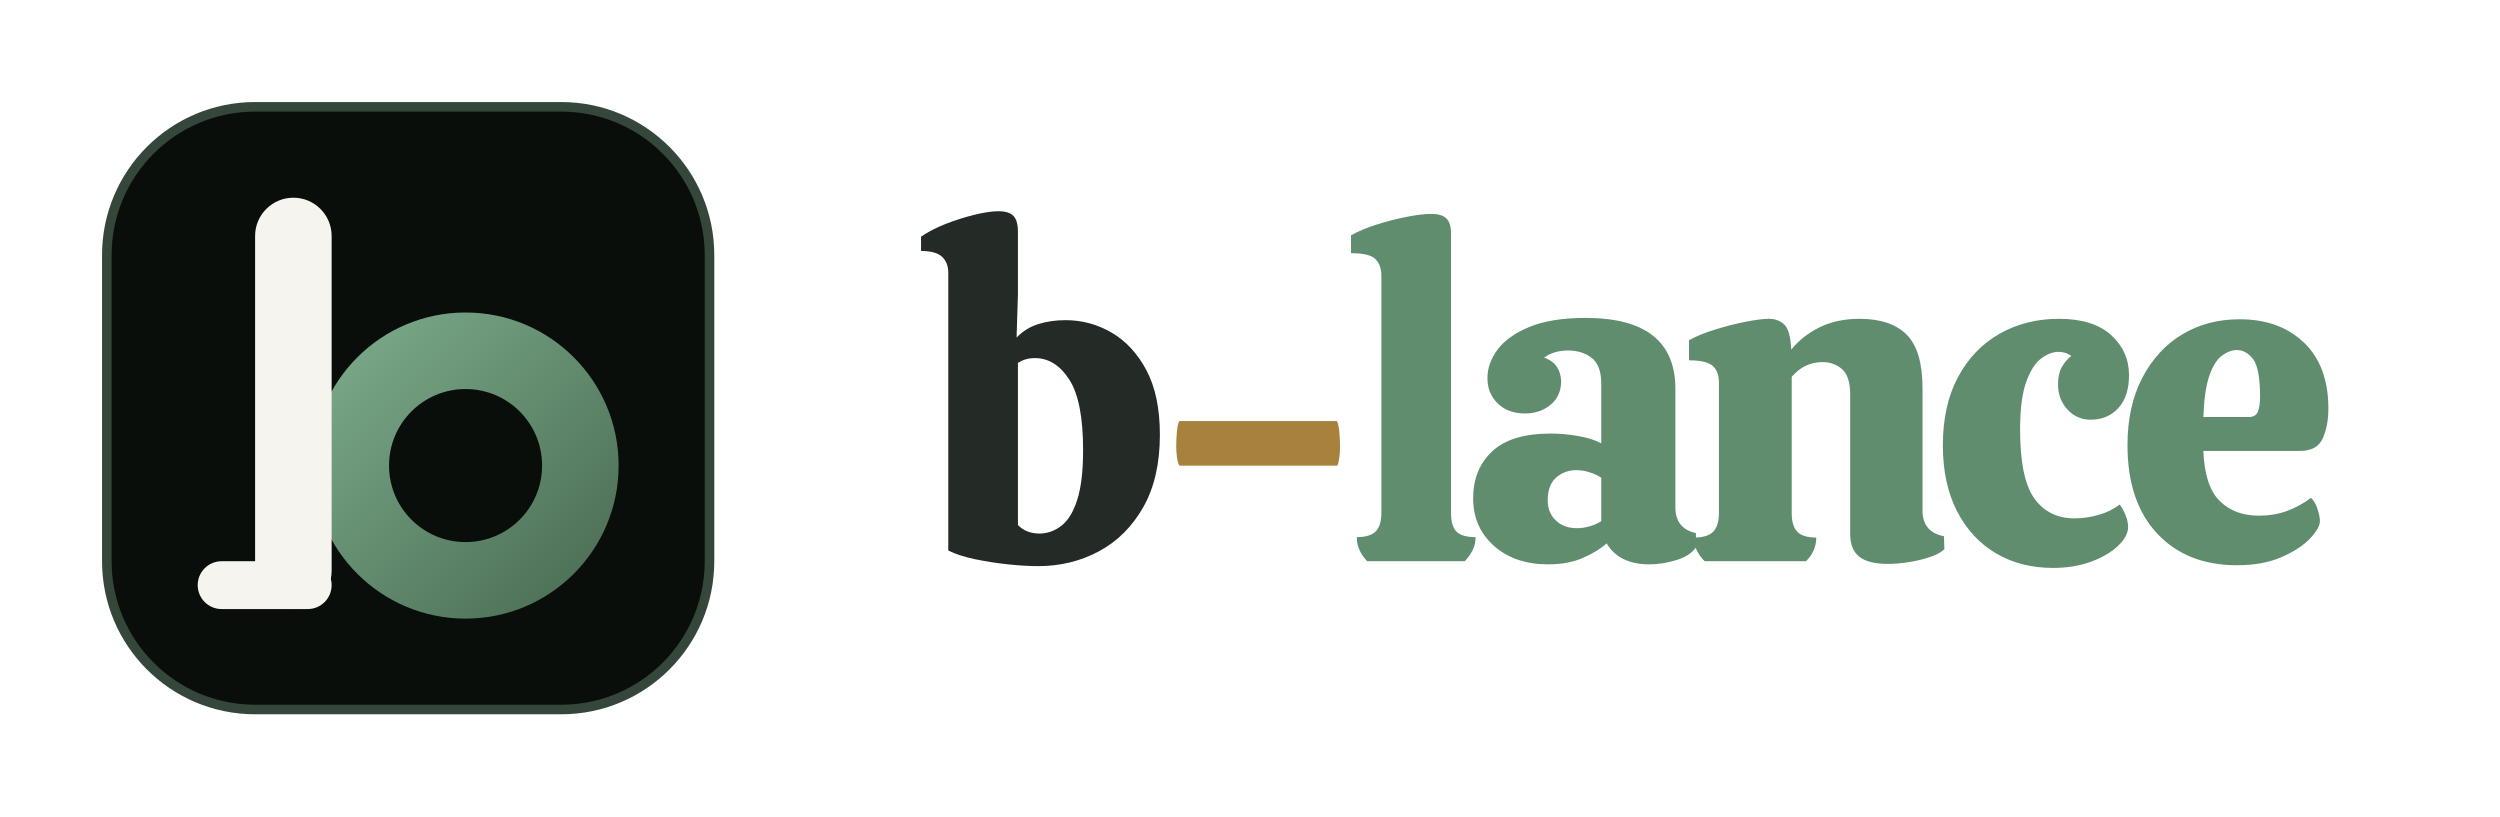
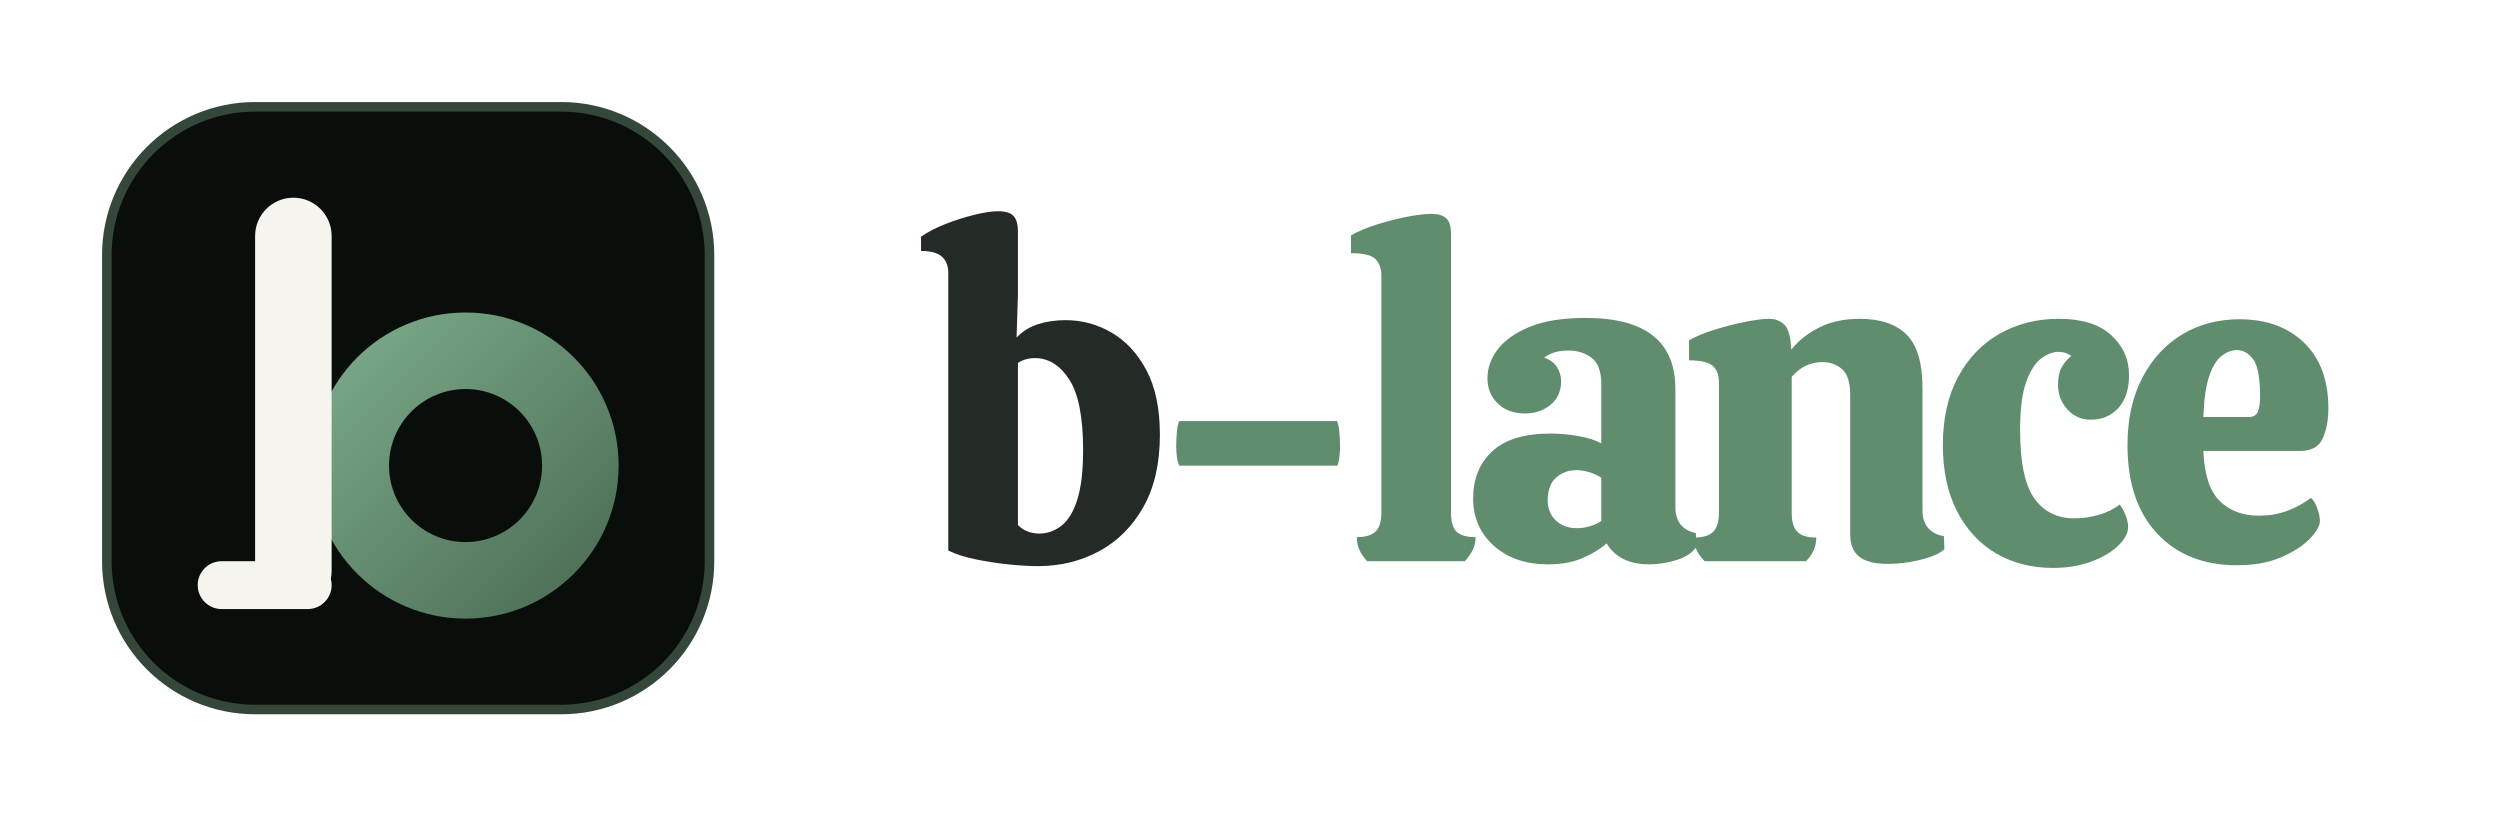
<svg xmlns="http://www.w3.org/2000/svg" width="196" height="64" viewBox="0 0 196 64" role="img" aria-labelledby="blLockup">
  <defs>
    <linearGradient id="blg" x1="0" y1="0" x2="1" y2="1">
      <stop offset="0" stop-color="#7FAF8F" />
      <stop offset="1" stop-color="#47684F" />
    </linearGradient>
  </defs>
  <g transform="translate(8 8) scale(0.75)">
    <rect x="0.5" y="0.5" width="63" height="63" rx="15.5" fill="#0A0E0B" stroke="#35473B" stroke-width="1" />
    <circle cx="38" cy="38" r="16" fill="url(#blg)" />
    <circle cx="38" cy="38" r="8" fill="#0A0E0B" />
    <rect x="16" y="10" width="8" height="43" rx="4" fill="#F5F4EF" />
    <rect x="10" y="48" width="14" height="5" rx="2.5" fill="#F5F4EF" />
  </g>
  <g transform="translate(72 44) scale(0.035)">
    <path fill="#242B27" d="M268.0 11Q239.0 11 201.0 7.0Q163.0 3 127.0 -4.5Q91.0 -12 67.0 -24V-646Q67.0 -669 53.0 -682.0Q39.0 -695 6.0 -695V-727Q29.0 -743 61.0 -755.5Q93.0 -768 125.5 -776.0Q158.0 -784 179.0 -784Q203.0 -784 213.0 -773.5Q223.0 -763 223.0 -738V-596L220.0 -501Q240.0 -522 268.0 -531.0Q296.0 -540 330.0 -540Q385.0 -540 433.0 -512.0Q481.0 -484 511.0 -427.5Q541.0 -371 541.0 -283Q541.0 -187 504.0 -121.5Q467.0 -56 405.0 -22.5Q343.0 11 268.0 11ZM271.0 -62Q298.0 -62 320.5 -79.5Q343.0 -97 356.0 -138.0Q369.0 -179 369.0 -249Q369.0 -359 338.0 -407.0Q307.0 -455 261.0 -455Q239.0 -455 223.0 -444V-81Q242.0 -62 271.0 -62Z" />
-     <path fill="#A8823C" d="M584.571 -214Q580.571 -222 579.071 -234.0Q577.571 -246 577.571 -258Q577.571 -272 579.071 -289.5Q580.571 -307 584.571 -314H937.571Q941.571 -306 943.071 -288.5Q944.571 -271 944.571 -258Q944.571 -245 943.071 -233.0Q941.571 -221 938.571 -214Z" />
+     <path fill="#5F8D6E" d="M584.571 -214Q580.571 -222 579.071 -234.0Q577.571 -246 577.571 -258Q577.571 -272 579.071 -289.5Q580.571 -307 584.571 -314H937.571Q941.571 -306 943.071 -288.5Q944.571 -271 944.571 -258Q944.571 -245 943.071 -233.0Q941.571 -221 938.571 -214Z" />
  </g>
  <g transform="translate(105.36 44) scale(0.035)">
    <path fill="#5F8D6E" d="M52.0 0Q41.0 -12 35.0 -25.0Q29.0 -38 29.0 -54Q58.0 -54 71.0 -66.5Q84.0 -79 84.0 -109V-640Q84.0 -663 71.0 -676.5Q58.0 -690 16.0 -690V-730Q41.0 -744 74.5 -754.5Q108.0 -765 141.0 -771.5Q174.0 -778 196.0 -778Q219.0 -778 229.5 -768.0Q240.0 -758 240.0 -733V-109Q240.0 -78 252.5 -66.0Q265.0 -54 295.0 -54Q295.0 -38 288.5 -25.0Q282.0 -12 271.0 0Z M457.571 7Q382.571 7 336.071 -34.5Q289.571 -76 289.571 -141Q289.571 -206 332.071 -246.0Q374.571 -286 463.571 -286Q492.571 -286 524.571 -280.5Q556.571 -275 576.571 -264V-397Q576.571 -439 555.071 -455.5Q533.571 -472 502.571 -472Q469.571 -472 448.571 -456Q468.571 -449 477.571 -434.5Q486.571 -420 486.571 -403Q486.571 -370 463.071 -350.5Q439.571 -331 405.571 -331Q367.571 -331 344.571 -353.5Q321.571 -376 321.571 -410Q321.571 -444 344.571 -474.5Q367.571 -505 416.071 -525.0Q464.571 -545 541.571 -545Q742.571 -545 742.571 -386V-121Q742.571 -73 788.571 -63V-31Q775.571 -12 744.571 -2.5Q713.571 7 684.571 7Q616.571 7 588.571 -40Q568.571 -22 535.571 -7.5Q502.571 7 457.571 7ZM522.571 -74Q536.571 -74 551.571 -78.5Q566.571 -83 576.571 -90V-187Q566.571 -194 551.071 -199.0Q535.571 -204 520.571 -204Q494.571 -204 475.571 -187.5Q456.571 -171 456.571 -136Q456.571 -109 474.571 -91.5Q492.571 -74 522.571 -74Z M808.143 0Q797.143 -11 790.643 -24.0Q784.143 -37 784.143 -53Q814.143 -53 827.143 -66.0Q840.143 -79 840.143 -108V-400Q840.143 -426 825.643 -438.0Q811.143 -450 773.143 -450V-495Q796.143 -508 831.643 -519.0Q867.143 -530 900.643 -536.5Q934.143 -543 952.143 -543Q973.143 -543 986.643 -530.0Q1000.143 -517 1002.143 -474Q1027.143 -505 1065.643 -524.0Q1104.143 -543 1155.143 -543Q1225.143 -543 1260.643 -507.5Q1296.143 -472 1296.143 -387V-114Q1296.143 -65 1344.143 -56L1345.143 -27Q1335.143 -17 1313.143 -9.5Q1291.143 -2 1265.643 2.0Q1240.143 6 1218.143 6Q1175.143 6 1154.643 -10.0Q1134.143 -26 1134.143 -61V-373Q1134.143 -414 1116.143 -430.0Q1098.143 -446 1072.143 -446Q1031.143 -446 1003.143 -413V-108Q1003.143 -79 1015.643 -66.0Q1028.143 -53 1058.143 -53Q1058.143 -23 1035.143 0Z M1588.714 15Q1515.714 15 1460.214 -18.0Q1404.714 -51 1373.214 -112.5Q1341.714 -174 1341.714 -260Q1341.714 -349 1375.714 -412.5Q1409.714 -476 1468.714 -509.5Q1527.714 -543 1601.714 -543Q1678.714 -543 1718.714 -506.5Q1758.714 -470 1758.714 -417Q1758.714 -369 1734.714 -343.0Q1710.714 -317 1672.714 -317Q1641.714 -317 1620.714 -340.0Q1599.714 -363 1599.714 -396Q1599.714 -420 1608.214 -435.0Q1616.714 -450 1629.714 -460Q1619.714 -466 1613.214 -467.5Q1606.714 -469 1600.714 -469Q1581.714 -469 1561.714 -454.0Q1541.714 -439 1528.214 -401.0Q1514.714 -363 1514.714 -295Q1514.714 -185 1546.714 -140.5Q1578.714 -96 1636.714 -96Q1663.714 -96 1691.214 -104.0Q1718.714 -112 1737.714 -127Q1745.714 -117 1751.214 -102.5Q1756.714 -88 1756.714 -77Q1756.714 -56 1734.214 -34.5Q1711.714 -13 1673.714 1.0Q1635.714 15 1588.714 15Z M2000.286 9Q1888.286 9 1821.786 -62.0Q1755.286 -133 1755.286 -260Q1755.286 -347 1788.286 -410.5Q1821.286 -474 1877.786 -508.0Q1934.286 -542 2006.286 -542Q2096.286 -542 2150.786 -489.5Q2205.286 -437 2205.286 -342Q2205.286 -304 2192.786 -275.5Q2180.286 -247 2141.286 -247H1925.286Q1928.286 -168 1961.786 -135.0Q1995.286 -102 2049.286 -102Q2083.286 -102 2112.286 -112.5Q2141.286 -123 2166.286 -142Q2175.286 -134 2180.786 -117.5Q2186.286 -101 2186.286 -90Q2186.286 -74 2163.786 -50.5Q2141.286 -27 2099.786 -9.0Q2058.286 9 2000.286 9ZM1925.286 -323H2026.286Q2043.286 -323 2047.786 -336.0Q2052.286 -349 2052.286 -368Q2052.286 -432 2036.786 -452.5Q2021.286 -473 2000.286 -473Q1983.286 -473 1966.286 -460.0Q1949.286 -447 1938.286 -414.5Q1927.286 -382 1925.286 -323Z" />
  </g>
</svg>
